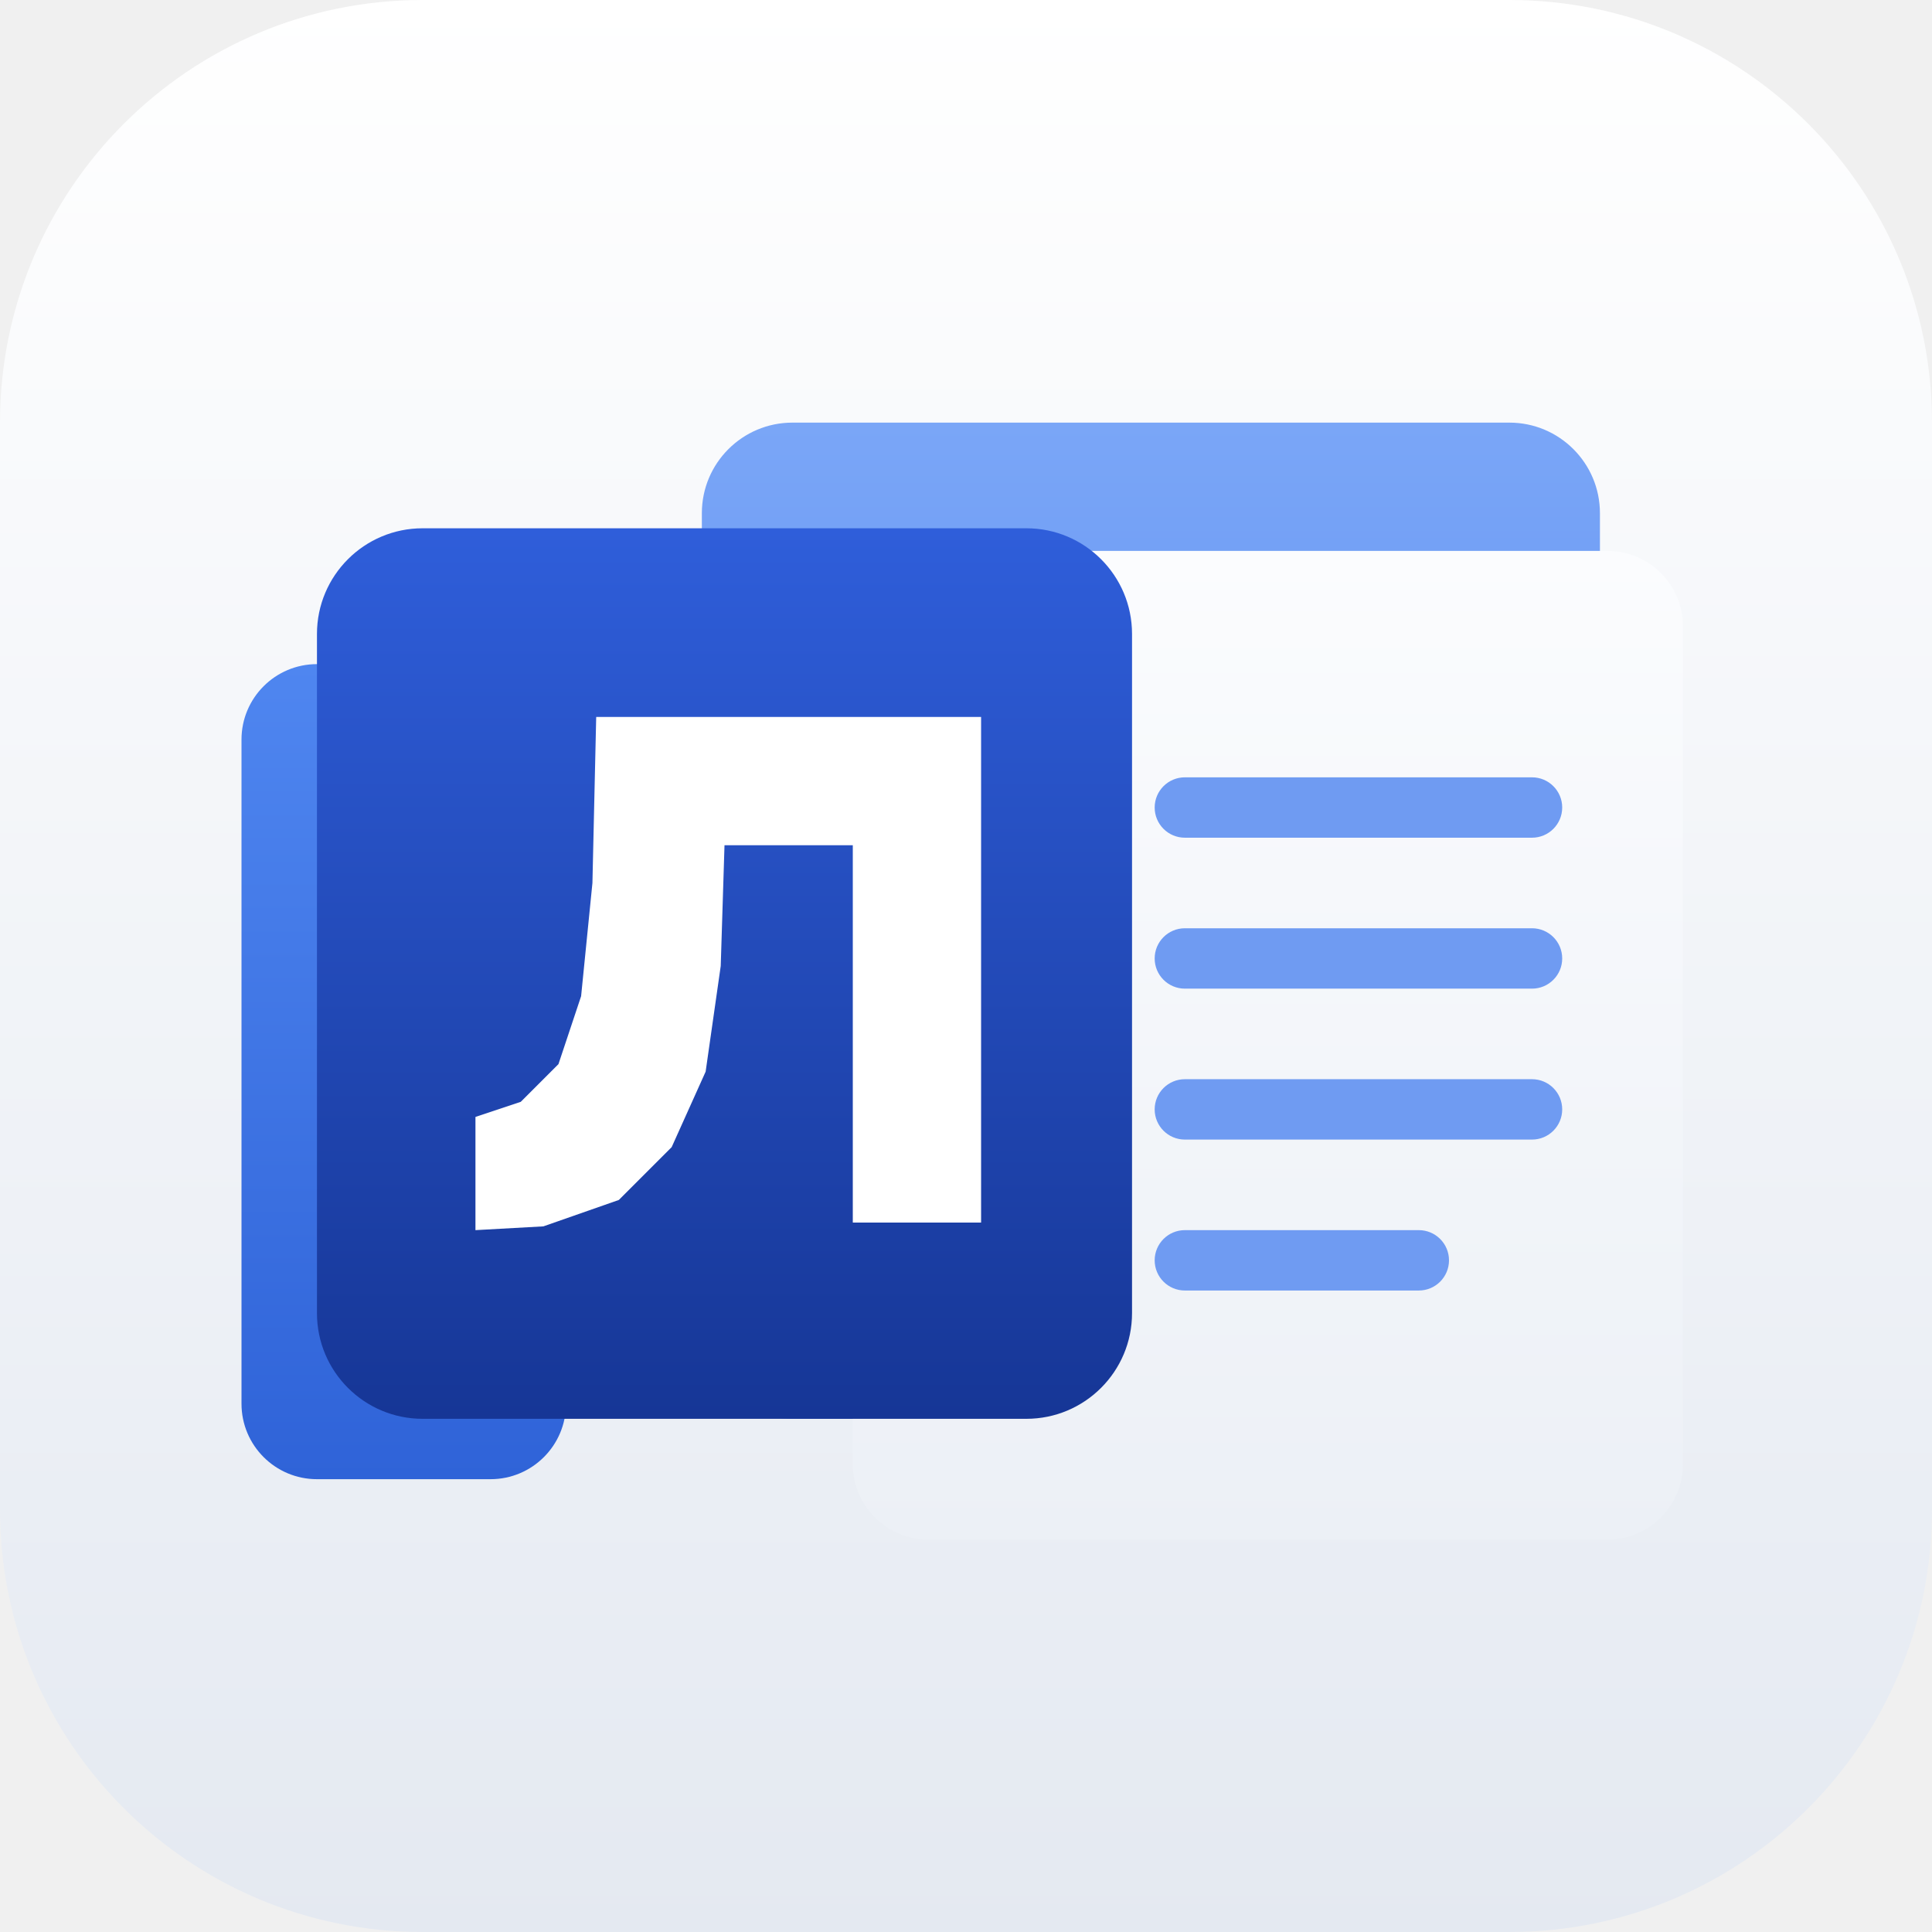
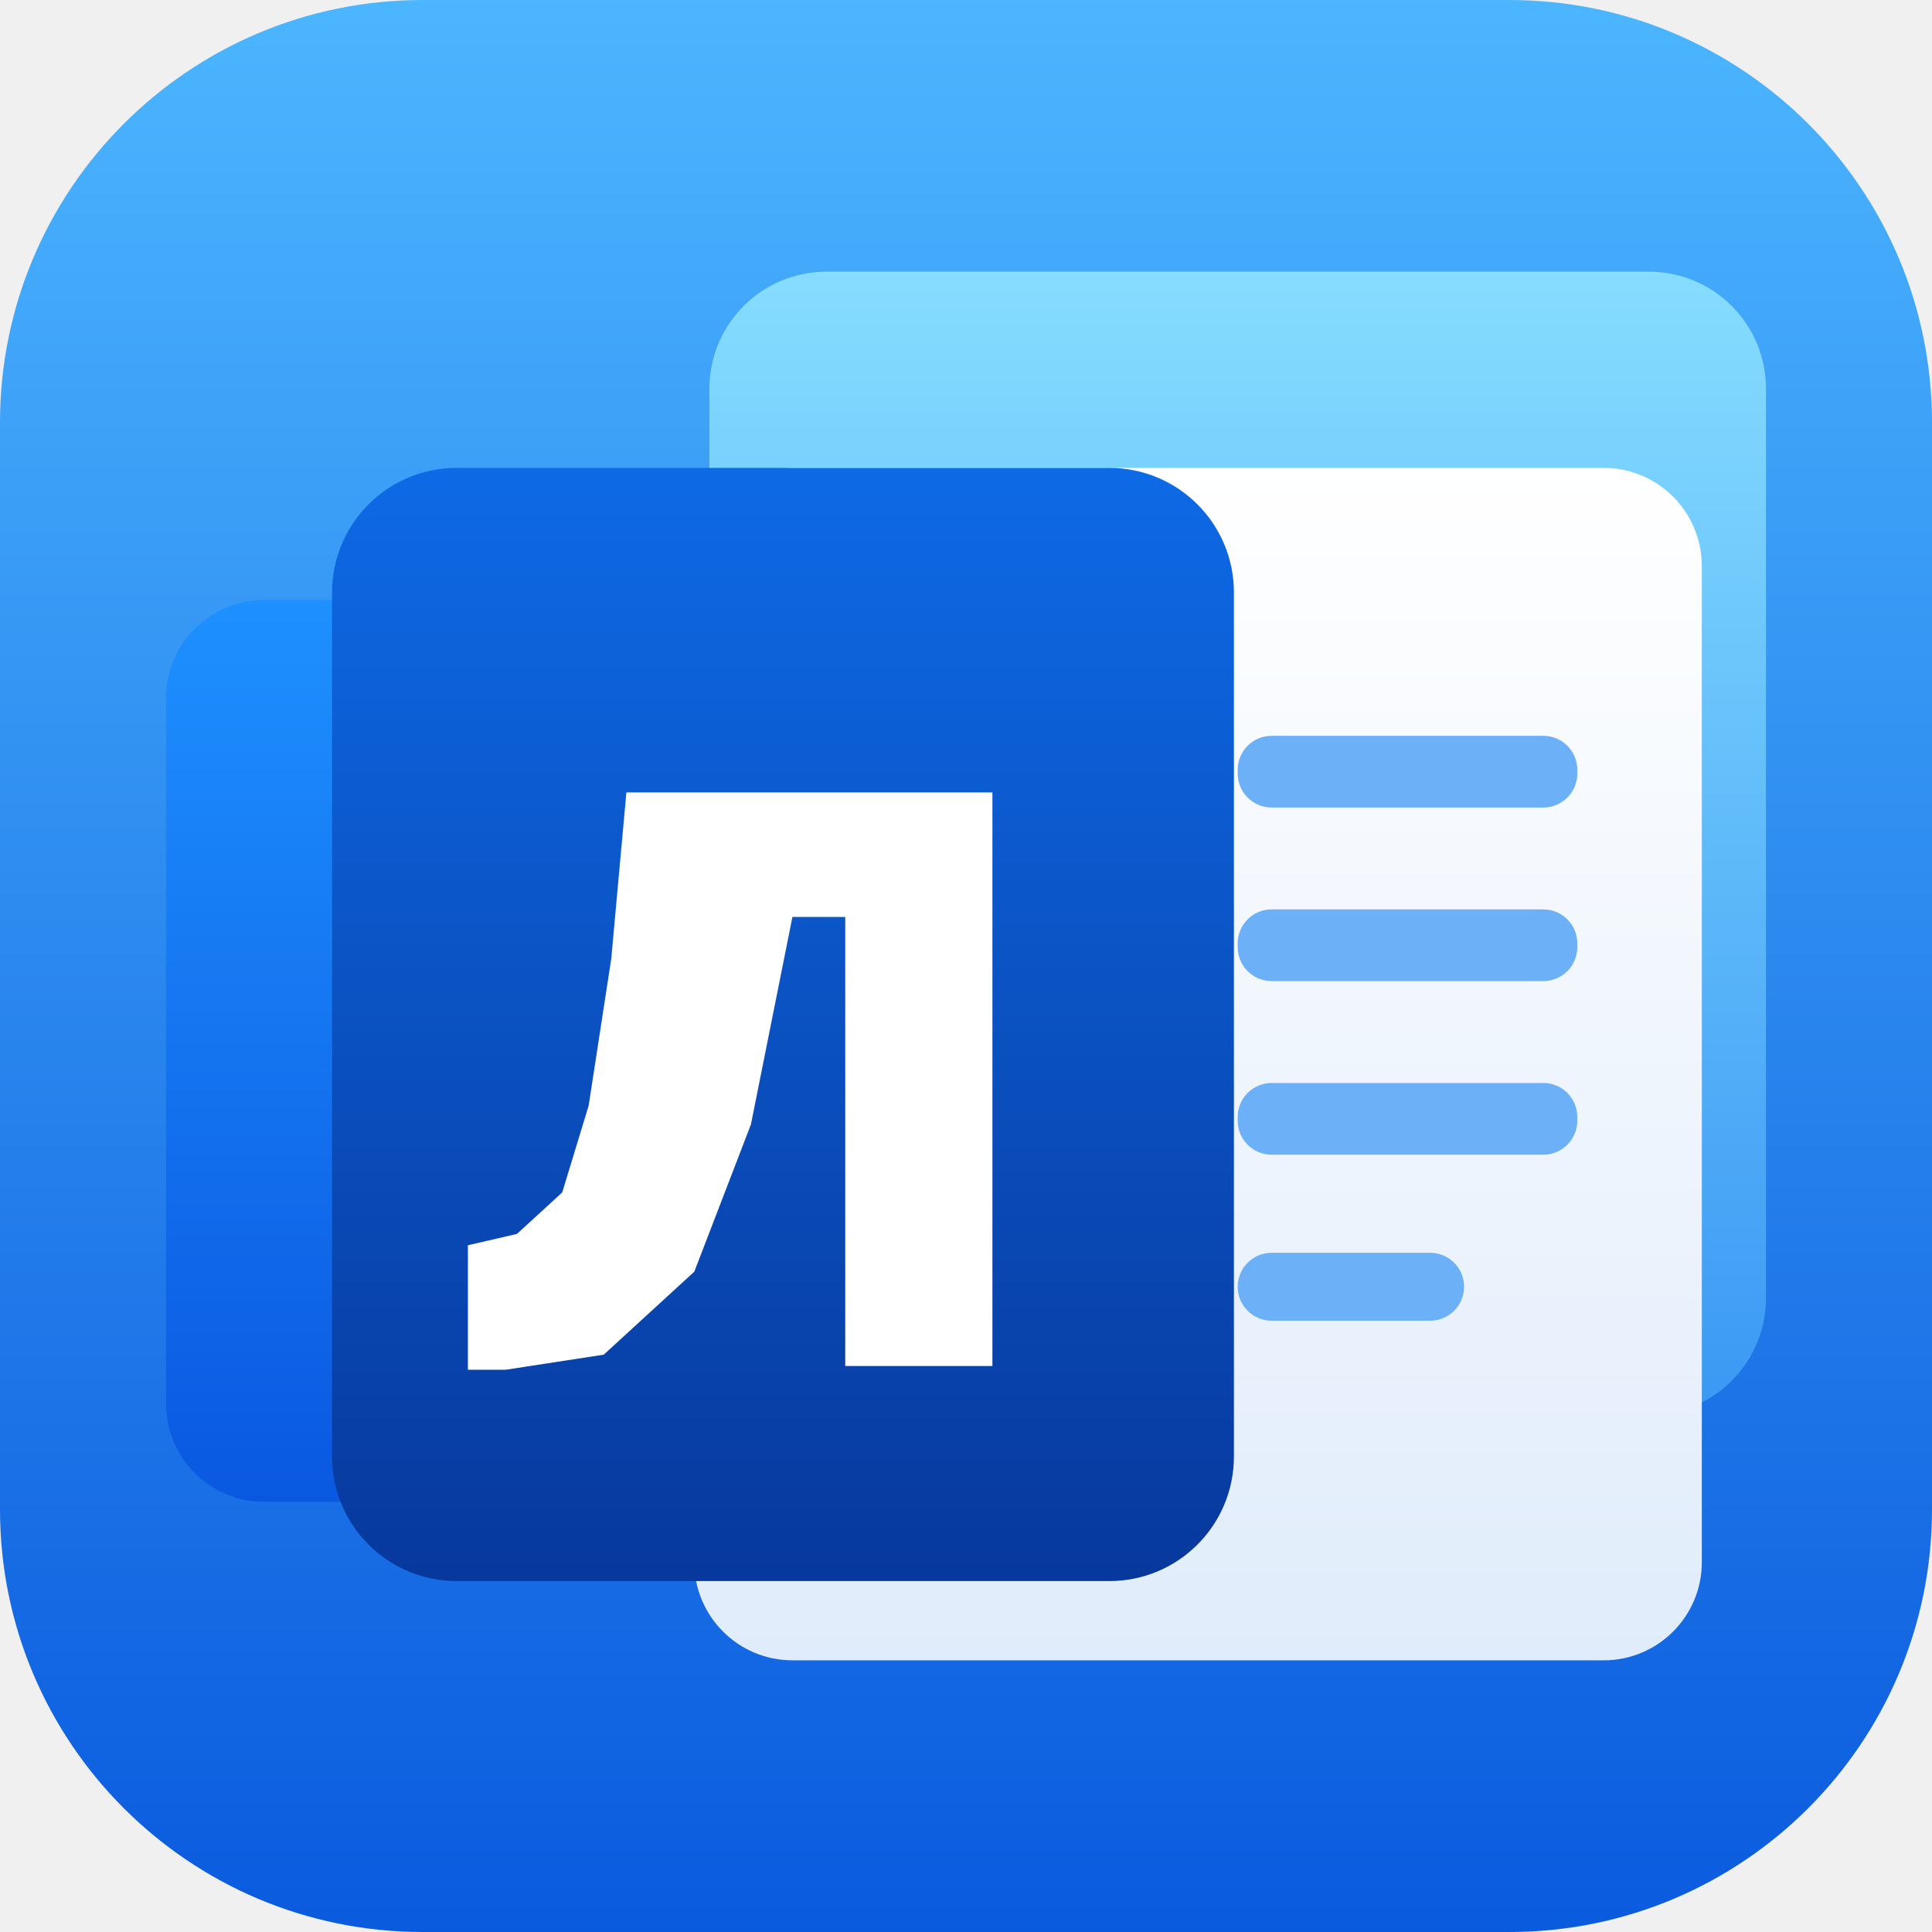
<svg xmlns="http://www.w3.org/2000/svg" viewBox="0 0 512 512">
  <defs>
    <linearGradient id="t" x1="0" y1="0" x2="0" y2="1">
-       <stop offset="0" stop-color="#FFFFFF" />
-       <stop offset="1" stop-color="#E4E9F1" />
+       <stop offset="0" stop-color="#4CB6FF" />
+       <stop offset="1" stop-color="#0A5ADE" />
    </linearGradient>
    <linearGradient id="g0" x1="0" y1="0" x2="0" y2="1">
-       <stop offset="0" stop-color="#7AA6F7" />
-       <stop offset="1" stop-color="#4A7CEB" />
+       <stop offset="0" stop-color="#86DDFF" />
+       <stop offset="1" stop-color="#3A98F4" />
    </linearGradient>
    <linearGradient id="g1" x1="0" y1="0" x2="0" y2="1">
-       <stop offset="0" stop-color="#FBFCFE" />
-       <stop offset="1" stop-color="#ECF0F6" />
+       <stop offset="0" stop-color="#FFFFFF" />
+       <stop offset="1" stop-color="#E0ECFB" />
    </linearGradient>
    <linearGradient id="g2" x1="0" y1="0" x2="0" y2="1">
-       <stop offset="0" stop-color="#6F9BF2" />
-       <stop offset="1" stop-color="#6F9BF2" />
+       <stop offset="0" stop-color="#6CB0F8" />
+       <stop offset="1" stop-color="#6CB0F8" />
    </linearGradient>
    <linearGradient id="g3" x1="0" y1="0" x2="0" y2="1">
-       <stop offset="0" stop-color="#6F9BF2" />
-       <stop offset="1" stop-color="#6F9BF2" />
+       <stop offset="0" stop-color="#6CB0F8" />
+       <stop offset="1" stop-color="#6CB0F8" />
    </linearGradient>
    <linearGradient id="g4" x1="0" y1="0" x2="0" y2="1">
-       <stop offset="0" stop-color="#6F9BF2" />
-       <stop offset="1" stop-color="#6F9BF2" />
+       <stop offset="0" stop-color="#6CB0F8" />
+       <stop offset="1" stop-color="#6CB0F8" />
    </linearGradient>
    <linearGradient id="g5" x1="0" y1="0" x2="0" y2="1">
-       <stop offset="0" stop-color="#6F9BF2" />
-       <stop offset="1" stop-color="#6F9BF2" />
+       <stop offset="0" stop-color="#6CB0F8" />
+       <stop offset="1" stop-color="#6CB0F8" />
    </linearGradient>
    <linearGradient id="g6" x1="0" y1="0" x2="0" y2="1">
-       <stop offset="0" stop-color="#4F86F0" />
-       <stop offset="1" stop-color="#2F63D8" />
+       <stop offset="0" stop-color="#1E90FF" />
+       <stop offset="1" stop-color="#0A58E0" />
    </linearGradient>
    <linearGradient id="g7" x1="0" y1="0" x2="0" y2="1">
-       <stop offset="0" stop-color="#2F5EDA" />
-       <stop offset="1" stop-color="#163696" />
+       <stop offset="0" stop-color="#0E6AE6" />
+       <stop offset="1" stop-color="#07389C" />
    </linearGradient>
  </defs>
  <rect width="512" height="512" rx="112" fill="url(#t)" />
-   <rect x="186" y="112" width="238" height="264" rx="24" fill="url(#g0)" />
-   <rect x="226" y="146" width="220" height="262" rx="20" fill="url(#g1)" />
-   <rect x="306" y="206" width="108" height="16" rx="8" fill="url(#g2)" />
-   <rect x="306" y="246" width="108" height="16" rx="8" fill="url(#g3)" />
-   <rect x="306" y="286" width="108" height="16" rx="8" fill="url(#g4)" />
-   <rect x="306" y="326" width="78" height="16" rx="8" fill="url(#g5)" />
-   <rect x="64" y="176" width="86" height="216" rx="20" fill="url(#g6)" />
-   <rect x="84" y="140" width="216" height="236" rx="28" fill="url(#g7)" />
-   <polygon points="158,190 260,190 260,324 226,324 226,224 192,224 191,256 187,284 178,304 164,318 144,325 126,326 126,296 138,292 148,282 154,264 157,234" fill="#FFFFFF" />
+   <rect x="188" y="72" width="280" height="303" rx="31" fill="url(#g0)" />
+   <rect x="184" y="124" width="267" height="316" rx="26" fill="url(#g1)" />
+   <rect x="328" y="195" width="90" height="19" rx="9" fill="url(#g2)" />
+   <rect x="328" y="241" width="90" height="19" rx="9" fill="url(#g3)" />
+   <rect x="328" y="287" width="90" height="19" rx="9" fill="url(#g4)" />
+   <rect x="328" y="332" width="60" height="18" rx="9" fill="url(#g5)" />
+   <rect x="44" y="159" width="90" height="239" rx="26" fill="url(#g6)" />
+   <rect x="88" y="124" width="239" height="295" rx="33" fill="url(#g7)" />
+   <polygon points="166,210 263,210 263,362 224,362 224,243 210,243 199,298 184,337 160,359 134,363 124,363 124,330 137,327 149,316 156,293 162,254" fill="#FFFFFF" />
</svg>
